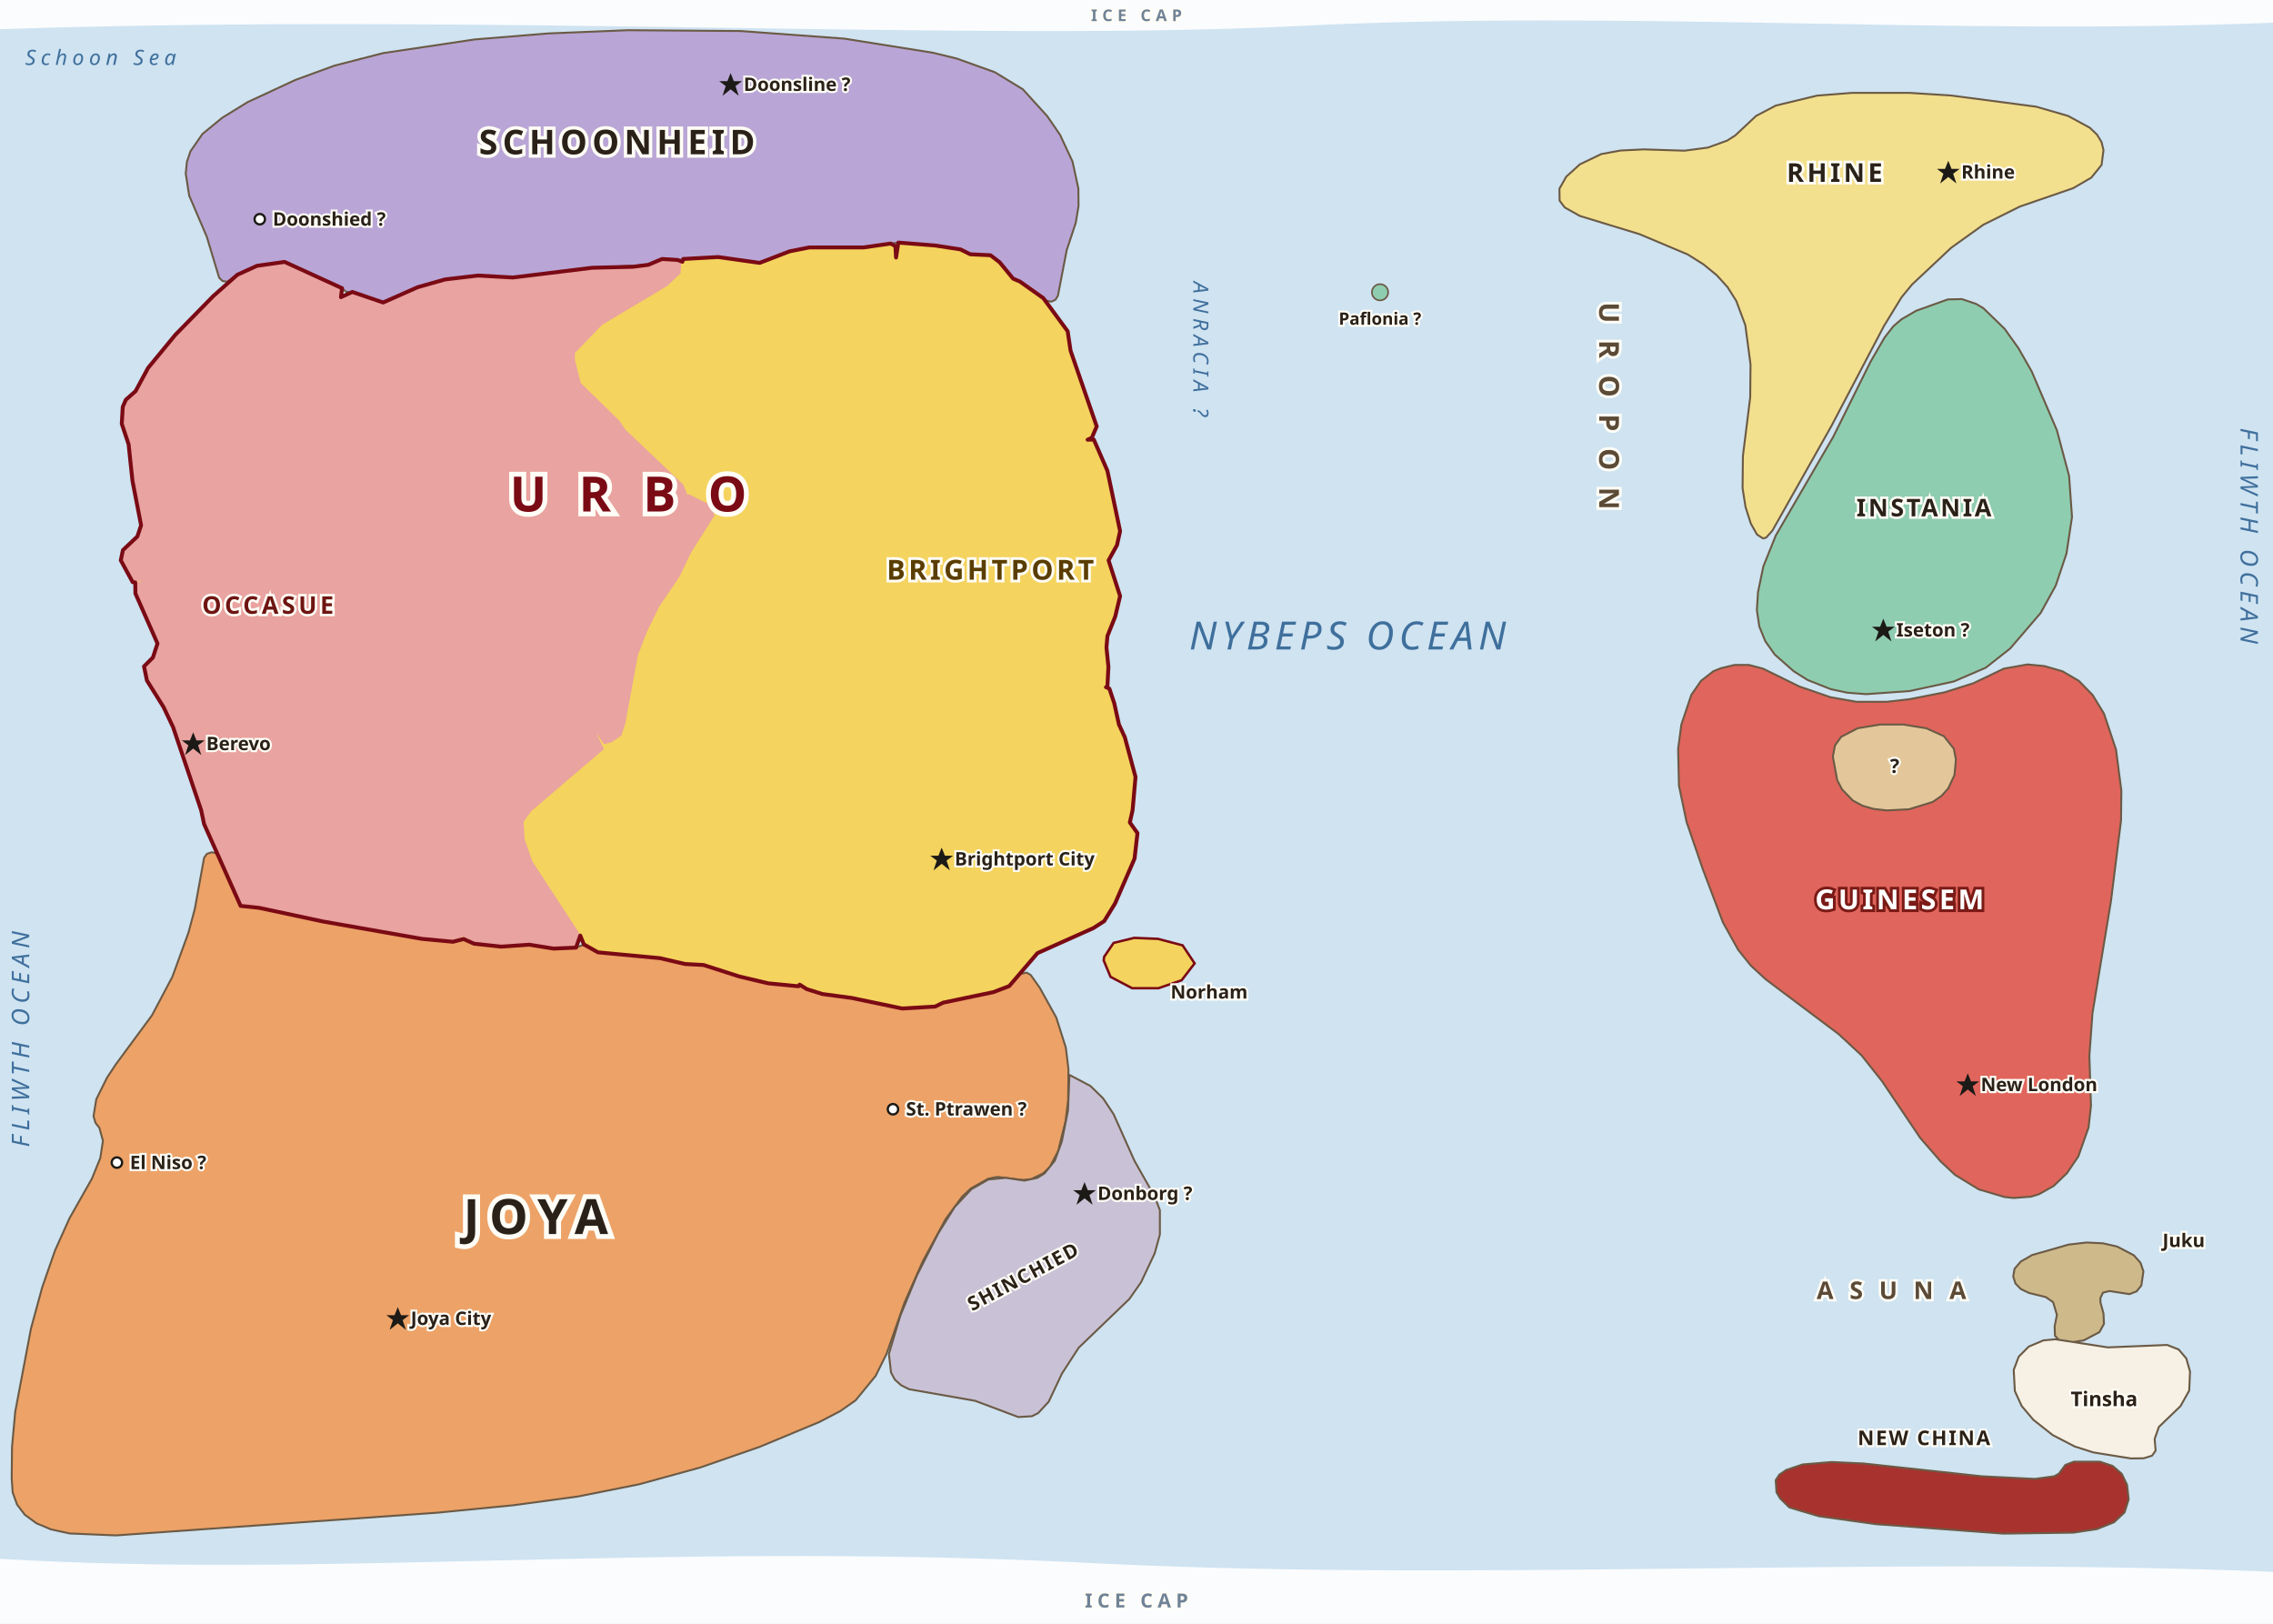
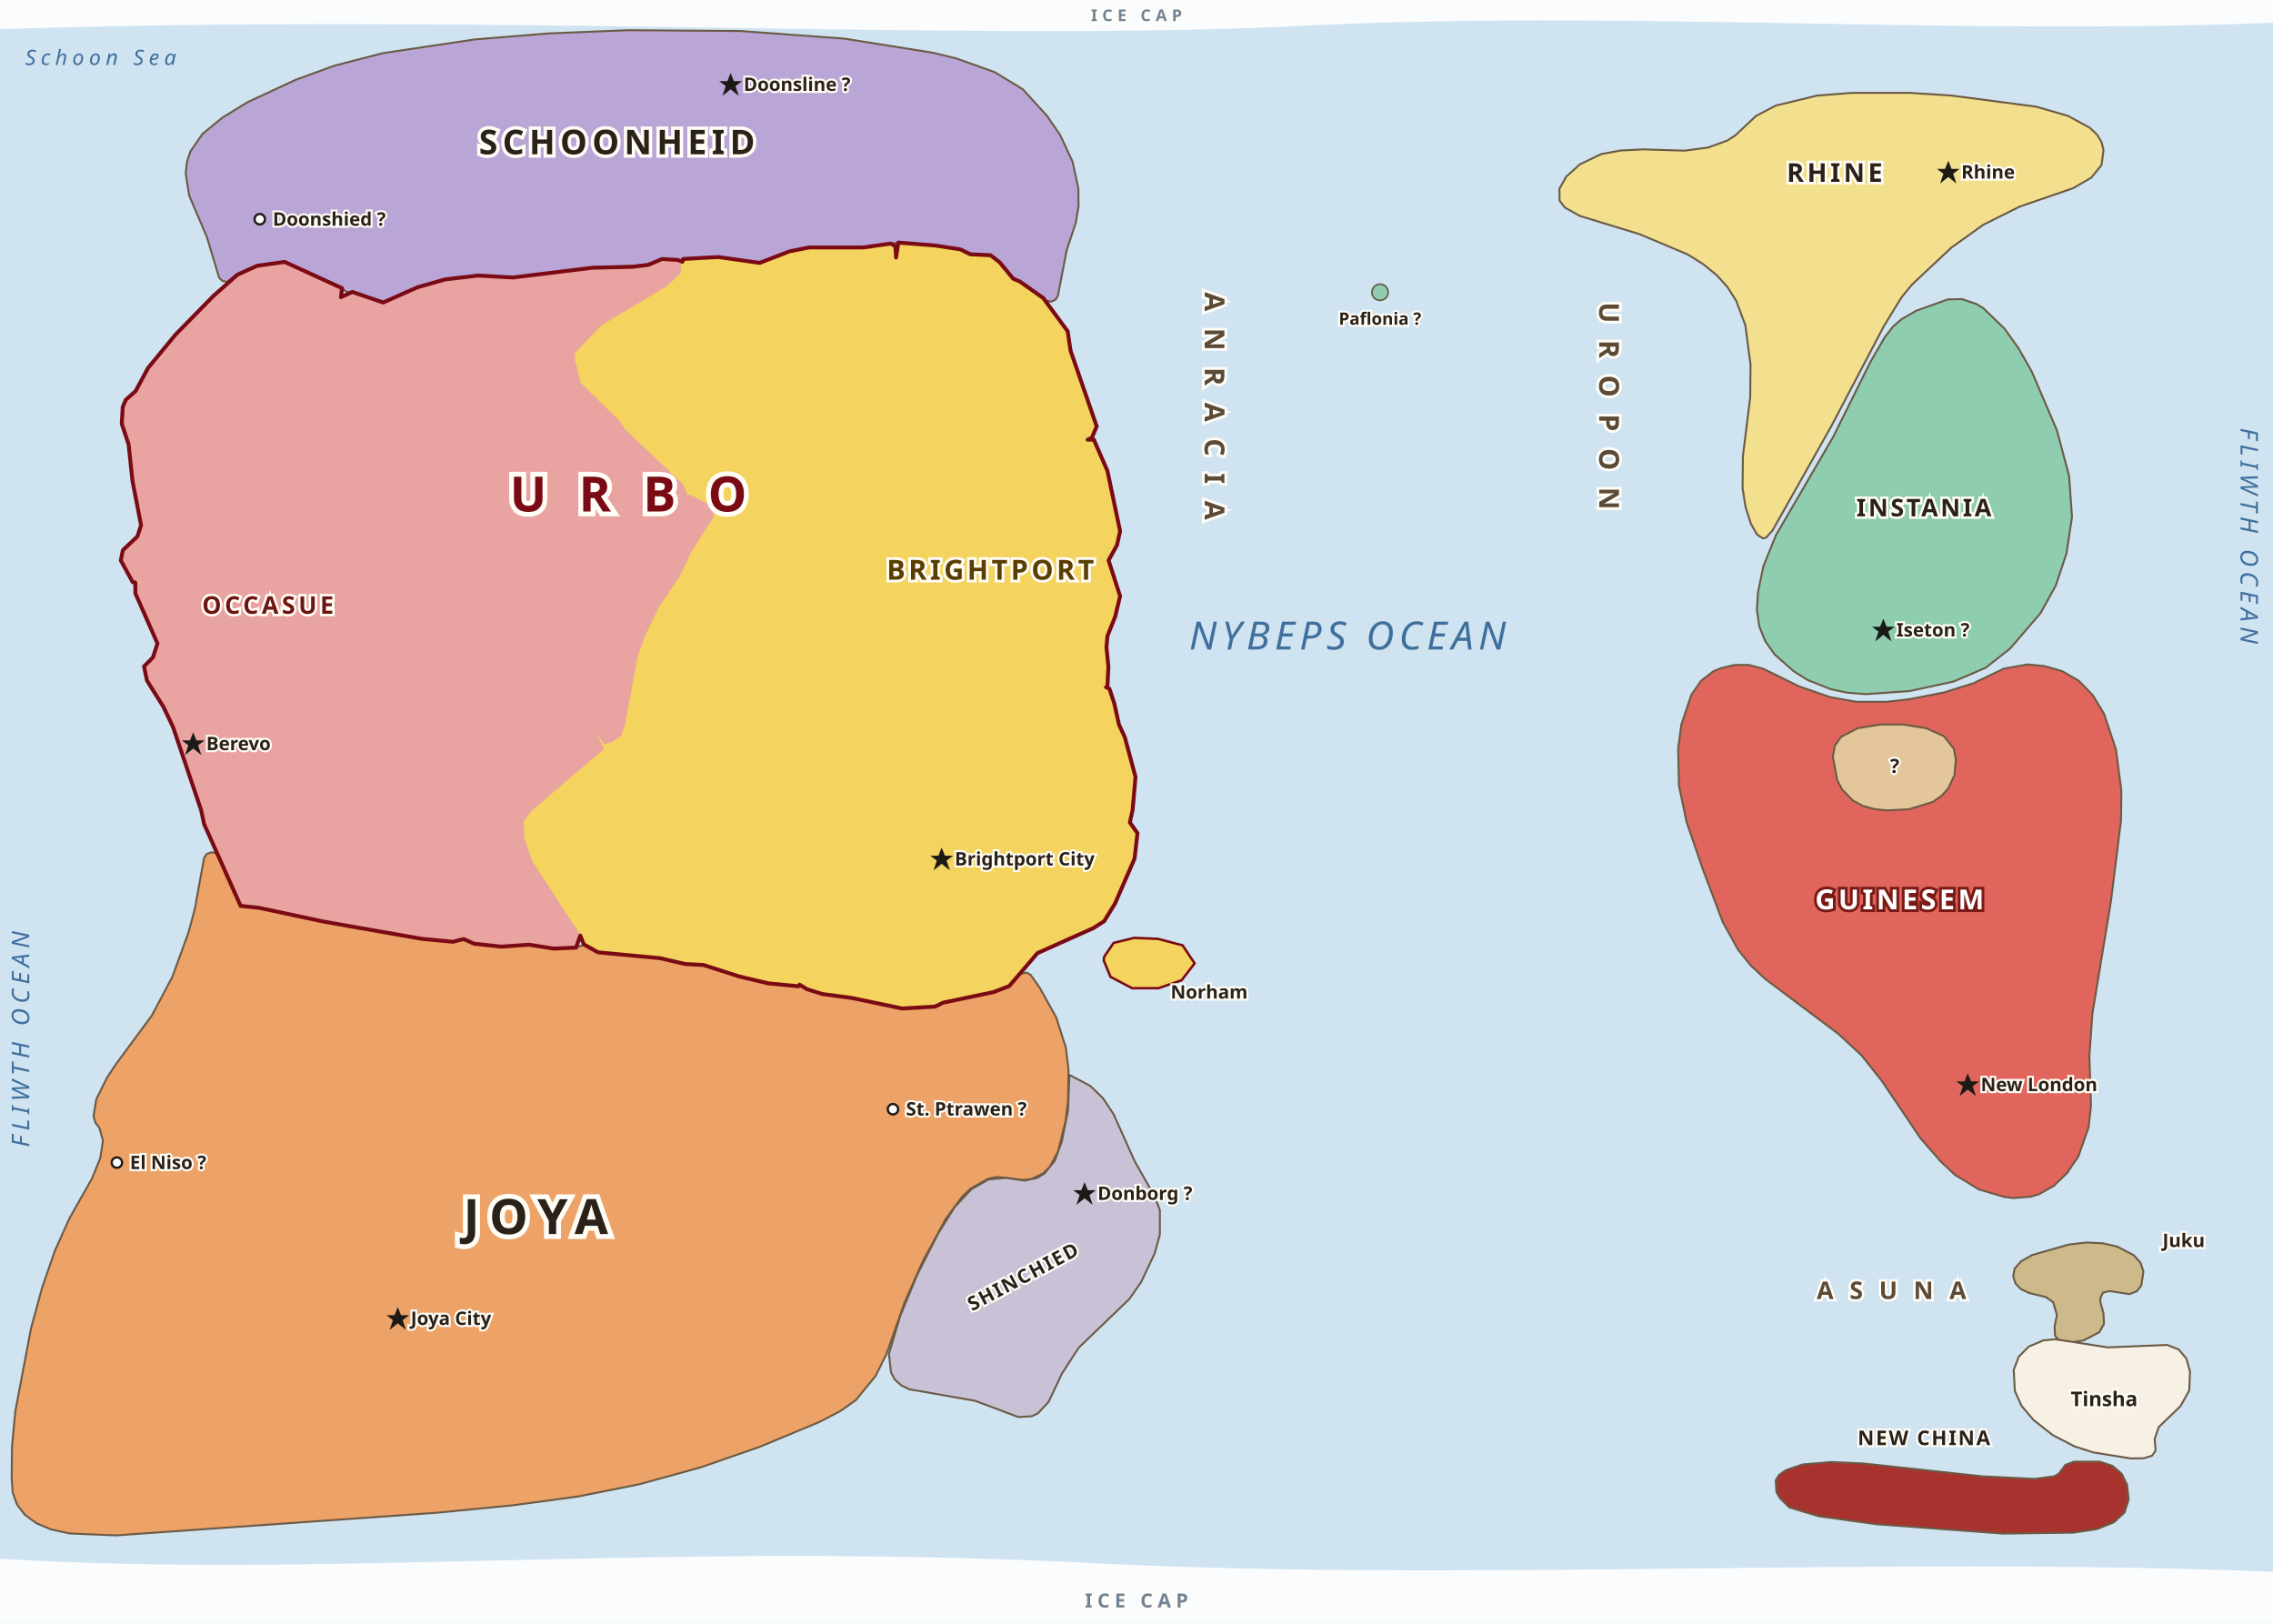
<svg xmlns="http://www.w3.org/2000/svg" viewBox="0 0 1400 1000" class="worldmap" font-family="Fira Sans,sans-serif">
  <rect width="1400" height="1000" fill="#cfe3f1" />
  <path d="M0,0H1400V14C1200,22 1000,6 800,16C600,26 300,8 0,18Z" fill="#fff" opacity=".9" />
  <path d="M0,1000H1400V968C1150,958 900,975 660,962C400,950 200,972 0,960Z" fill="#fff" opacity=".9" />
  <path d="M146.3,169.1 L158.3,163.7 L175.3,161.3 L207.7,175.7 L213.5,179.8 L217.1,179.8 L236.0,185.9 L257.3,176.9 L274.0,172.1 L294.3,169.7 L315.9,170.9 L330.0,169.7 L364.7,164.9 L398.6,163.2 L407.7,159.5 L418.5,160.2 L442.3,158.3 L467.7,161.8 L486.3,154.8 L498.3,152.4 L531.8,152.3 L553.4,149.4 L576.1,151.2 L591.5,153.6 L598.1,156.6 L610.2,157.2 L615.8,161.6 L623.9,171.3 L644.2,185.1 L647.5,185.8 L650.1,184.6 L651.6,182.1 L657.0,154.1 L662.6,137.2 L664.3,126.8 L664.2,116.1 L660.6,99.5 L652.9,83.0 L645.0,71.5 L630.0,55.0 L612.8,44.5 L589.4,36.1 L574.7,32.5 L520.1,23.8 L456.2,19.1 L386.8,18.6 L337.5,20.6 L292.3,24.3 L236.0,32.7 L206.1,40.4 L182.0,49.2 L152.5,62.9 L136.9,72.5 L124.7,82.5 L117.3,93.2 L115.1,99.8 L114.4,106.9 L116.5,120.4 L127.4,145.9 L135.0,171.1 L137.1,173.1 L140.0,173.5 L146.3,169.1Z" fill="#b9a6d6" stroke="#6b5a45" stroke-width="1.2" stroke-linejoin="round" />
  <path d="M61.2,694.6 L63.4,702.5 L61.8,713.1 L56.6,725.9 L42.8,750.3 L33.9,770.1 L26.0,792.8 L19.1,818.1 L9.4,869.3 L7.4,891.1 L7.2,910.5 L7.8,919.1 L10.5,926.6 L15.3,932.9 L22.4,938.1 L31.4,941.9 L42.9,944.4 L71.4,945.6 L269.5,931.6 L316.4,927.0 L356.2,921.6 L393.7,914.1 L431.2,903.8 L467.8,891.1 L504.8,875.7 L517.6,869.0 L527.0,862.4 L539.3,847.4 L546.0,833.9 L557.2,802.0 L568.4,776.7 L582.5,750.7 L592.6,737.0 L598.0,731.9 L608.7,725.9 L614.3,724.8 L630.0,726.7 L635.1,726.2 L642.6,722.6 L646.7,718.5 L651.7,709.0 L656.3,690.5 L657.9,677.6 L658.1,658.5 L656.5,645.3 L650.6,626.7 L640.4,608.3 L634.8,600.4 L632.3,599.0 L628.1,599.9 L621.6,607.3 L611.9,611.0 L581.2,617.5 L576.1,619.9 L555.6,621.1 L524.8,614.6 L506.7,612.2 L493.2,607.4 L473.2,605.6 L455.3,601.4 L432.9,594.2 L421.9,593.7 L406.2,590.1 L368.3,586.5 L359.3,581.9 L354.7,583.6 L341.1,584.2 L326.0,581.8 L308.7,583.0 L292.1,581.2 L286.1,578.8 L278.9,580.0 L259.8,578.2 L198.9,567.5 L159.7,559.1 L148.2,557.9 L134.7,527.3 L132.6,525.3 L130.2,524.9 L127.4,525.9 L125.7,528.3 L120.0,559.7 L116.1,574.3 L106.2,601.5 L93.6,625.3 L71.4,655.4 L65.9,663.7 L59.3,677.0 L57.6,687.4 L58.8,691.5 L61.2,694.6Z" fill="#eda267" stroke="#6b5a45" stroke-width="1.2" stroke-linejoin="round" />
  <path d="M547.5,833.8 L548.8,845.3 L551.2,849.7 L555.0,853.1 L560.0,855.6 L600.6,862.7 L627.2,872.7 L635.6,872.2 L639.4,870.3 L645.9,863.3 L654.1,845.9 L664.4,830.0 L695.6,800.0 L702.8,789.7 L711.2,771.9 L714.4,760.3 L714.4,745.3 L711.2,736.9 L698.8,715.0 L685.9,686.2 L679.4,676.4 L671.6,668.8 L658.7,662.0 L657.8,684.0 L654.0,703.0 L649.7,714.8 L643.4,722.6 L639.0,725.4 L631.0,727.1 L619.5,725.4 L608.8,726.4 L598.3,732.4 L588.0,743.4 L577.9,759.6 L564.8,785.4 L554.5,810.4 L547.5,833.8Z" fill="#c9c2d6" stroke="#6b5a45" stroke-width="1.2" stroke-linejoin="round" />
  <path d="M973.1,101.2 L964.7,108.8 L960.5,116.2 L960.6,123.6 L963.8,127.8 L973.1,133.0 L1009.8,144.2 L1039.5,156.7 L1049.2,162.8 L1057.4,169.5 L1064.1,176.9 L1069.4,185.3 L1075.0,200.3 L1078.2,224.5 L1078.0,244.7 L1073.5,280.9 L1073.3,300.6 L1075.1,312.2 L1078.4,322.5 L1082.2,329.2 L1085.9,331.6 L1087.8,331.1 L1091.6,326.9 L1128.1,262.2 L1160.3,200.9 L1171.2,183.1 L1177.7,175.2 L1201.9,152.5 L1221.6,138.4 L1244.1,127.2 L1276.9,115.9 L1288.1,109.4 L1294.4,101.6 L1295.6,92.5 L1294.4,87.5 L1291.6,82.9 L1287.2,78.7 L1273.8,71.4 L1254.1,65.7 L1201.6,58.8 L1176.2,57.2 L1140.6,57.2 L1119.1,58.9 L1093.8,65.0 L1081.6,71.4 L1068.8,83.4 L1063.8,86.6 L1051.9,90.9 L1037.5,92.8 L1012.5,92.0 L998.1,92.7 L986.2,94.9 L973.1,101.2Z" fill="#f3e08e" stroke="#6b5a45" stroke-width="1.2" stroke-linejoin="round" />
  <path d="M1199.7,184.4 L1180.2,191.4 L1171.2,196.6 L1166.2,200.9 L1160.8,207.8 L1152.1,222.8 L1129.1,269.1 L1093.8,329.7 L1086.1,348.8 L1082.8,364.7 L1082.1,375.7 L1083.6,385.8 L1087.3,394.9 L1093.1,403.1 L1104.8,413.4 L1113.4,418.8 L1127.5,424.4 L1137.8,426.6 L1149.4,427.5 L1176.2,425.6 L1203.4,419.7 L1223.1,411.2 L1238.1,399.4 L1256.9,377.5 L1266.2,360.6 L1272.8,340.9 L1276.2,318.4 L1274.4,293.1 L1266.9,265.0 L1251.4,228.8 L1243.2,214.4 L1234.7,202.5 L1221.6,189.8 L1217.2,187.2 L1208.4,184.2 L1199.7,184.4Z" fill="#8fcdb0" stroke="#6b5a45" stroke-width="1.2" stroke-linejoin="round" />
  <path d="M1047.7,419.3 L1041.7,428.0 L1035.6,446.2 L1033.6,461.2 L1034.1,483.8 L1038.8,506.2 L1048.8,535.3 L1061.2,568.1 L1070.6,585.0 L1078.4,594.7 L1087.5,603.1 L1132.5,636.9 L1146.6,650.0 L1159.2,665.9 L1182.7,700.8 L1195.3,715.3 L1204.2,723.6 L1218.8,732.5 L1234.7,737.2 L1240.3,737.8 L1250.9,737.0 L1255.8,735.5 L1264.9,730.4 L1273.1,722.5 L1280.1,712.2 L1286.4,694.4 L1287.9,680.9 L1286.9,650.3 L1288.8,624.1 L1300.2,555.0 L1306.4,505.3 L1306.6,486.9 L1303.3,461.6 L1295.9,439.5 L1288.9,428.0 L1280.4,419.3 L1270.3,413.4 L1259.2,410.2 L1248.8,409.2 L1234.2,411.8 L1215.4,420.8 L1197.6,426.4 L1176.2,430.6 L1162.2,432.2 L1143.4,432.2 L1127.5,429.4 L1108.3,422.8 L1085.9,411.8 L1077.2,409.5 L1068.4,409.5 L1059.7,411.6 L1055.3,413.4 L1047.7,419.3Z" fill="#e0655c" stroke="#6b5a45" stroke-width="1.2" stroke-linejoin="round" />
  <path d="M1144.2,448.5 L1134.0,453.8 L1130.2,459.1 L1128.9,466.0 L1131.6,480.5 L1134.6,486.2 L1141.2,493.0 L1147.1,496.2 L1154.1,498.2 L1162.2,499.1 L1175.8,498.4 L1190.4,493.9 L1195.9,490.1 L1200.0,485.5 L1203.8,477.3 L1204.7,467.8 L1203.4,461.1 L1197.3,453.4 L1186.4,448.5 L1172.2,446.2 L1158.1,446.2 L1144.2,448.5Z" fill="#e3c79a" stroke="#6b5a45" stroke-width="1.2" stroke-linejoin="round" />
  <path d="M1274.1,766.5 L1251.7,772.9 L1244.7,776.9 L1240.8,781.4 L1240.0,786.2 L1241.4,790.5 L1244.7,793.9 L1249.8,796.3 L1260.0,798.8 L1264.6,802.0 L1266.9,809.8 L1265.5,816.9 L1265.7,822.6 L1268.7,825.9 L1274.6,826.9 L1283.4,825.5 L1293.1,820.4 L1295.9,815.3 L1295.6,808.9 L1293.7,802.0 L1293.7,799.4 L1295.3,796.1 L1299.3,795.1 L1311.6,797.0 L1316.0,795.3 L1318.9,791.7 L1320.2,783.0 L1318.4,777.7 L1314.3,773.1 L1304.0,767.7 L1295.2,765.7 L1285.2,765.2 L1274.1,766.5Z" fill="#cdb98a" stroke="#6b5a45" stroke-width="1.2" stroke-linejoin="round" />
  <path d="M1249.6,829.3 L1243.4,835.5 L1240.3,843.7 L1241.0,856.7 L1245.2,865.9 L1252.4,874.4 L1264.3,883.8 L1277.8,890.8 L1289.4,894.5 L1312.5,898.2 L1320.4,898.1 L1325.5,896.5 L1327.7,893.4 L1327.1,886.2 L1329.7,878.8 L1343.0,866.0 L1348.4,856.4 L1348.9,844.7 L1346.6,836.6 L1341.9,831.1 L1334.8,828.3 L1298.3,829.8 L1265.9,824.8 L1258.6,825.5 L1249.6,829.3Z" fill="#f6f1e4" stroke="#6b5a45" stroke-width="1.2" stroke-linejoin="round" />
  <path d="M1110.3,901.9 L1100.2,905.3 L1095.9,908.2 L1093.7,911.6 L1094.2,919.1 L1096.4,922.8 L1102.1,928.4 L1120.3,933.8 L1155.7,938.7 L1233.9,944.5 L1277.1,943.9 L1291.6,941.7 L1302.1,937.5 L1308.6,931.4 L1311.1,923.4 L1310.1,914.4 L1306.8,907.6 L1301.2,902.8 L1293.4,900.2 L1277.3,900.2 L1272.1,902.2 L1268.1,907.6 L1265.2,909.2 L1253.4,910.8 L1220.8,909.2 L1147.8,901.3 L1128.1,900.4 L1110.3,901.9Z" fill="#a8322e" stroke="#6b5a45" stroke-width="1.2" stroke-linejoin="round" />
  <a href="#map" aria-label="URBO: open the national map">
    <g class="w-urbo">
      <path d="M83.3,358.7 L83.4,365.5 L97.0,396.3 L94.2,404.9 L88.7,410.4 L90.5,419.1 L100.7,435.4 L106.6,447.8 L123.9,499.0 L125.7,507.5 L148.2,557.9 L159.6,559.1 L198.9,567.5 L259.8,578.2 L279.0,580.0 L285.5,578.3 L292.0,581.2 L308.7,583.0 L326.0,581.8 L340.9,584.2 L354.8,583.6 L357.4,576.2 L359.6,581.6 L368.3,586.5 L406.5,590.1 L422.0,593.7 L433.3,594.3 L455.4,601.4 L473.2,605.6 L491.8,607.4 L492.5,606.4 L497.0,609.2 L506.6,612.2 L524.6,614.6 L555.7,621.1 L576.0,619.9 L580.9,617.5 L611.9,611.0 L621.6,607.3 L639.0,587.0 L673.4,571.6 L680.1,567.3 L686.8,556.4 L698.8,528.8 L700.6,513.1 L695.9,506.5 L697.6,498.9 L699.4,478.5 L692.8,454.0 L689.2,446.2 L686.3,433.1 L683.3,424.1 L681.2,423.2 L682.1,422.6 L682.7,410.6 L681.5,398.7 L682.1,391.7 L686.9,379.7 L689.9,367.1 L682.8,345.1 L688.0,335.7 L689.9,327.1 L682.1,290.0 L673.7,270.7 L669.9,270.8 L672.5,269.6 L675.5,262.6 L659.4,216.0 L657.6,204.0 L642.6,183.6 L628.2,173.4 L624.0,171.6 L615.7,161.5 L610.1,157.2 L597.6,156.6 L591.6,153.6 L576.0,151.2 L553.3,149.4 L551.9,158.6 L551.5,151.6 L548.6,150.0 L531.8,152.4 L498.4,152.4 L486.3,154.8 L467.9,161.9 L442.4,158.3 L420.8,159.5 L420.3,161.2 L417.4,160.1 L407.8,159.5 L399.3,163.1 L389.8,164.3 L364.8,164.9 L315.9,170.9 L294.4,169.7 L274.1,172.1 L257.2,176.9 L236.0,186.3 L217.0,179.8 L210.0,183.0 L210.7,177.5 L175.3,161.3 L158.3,163.7 L146.2,169.2 L131.3,182.4 L108.0,206.2 L91.2,226.6 L83.5,240.9 L77.5,246.2 L75.6,250.6 L75.0,261.0 L79.2,273.6 L81.6,296.2 L86.9,323.5 L84.6,330.4 L75.7,338.8 L74.4,345.1 L81.7,358.5 L83.3,358.7Z" fill="#f4d35e" />
      <path d="M407.8,160.1 L399.4,163.7 L389.9,164.9 L364.8,165.5 L315.9,171.5 L294.5,170.3 L274.2,172.7 L257.5,177.4 L236.0,187.0 L216.9,180.4 L209.2,184.0 L210.4,178.0 L175.2,161.9 L158.5,164.3 L146.6,169.7 L131.7,182.8 L108.4,206.7 L91.7,226.9 L83.9,241.2 L78.0,246.6 L76.2,250.8 L75.6,260.9 L79.8,273.4 L82.2,296.1 L87.5,323.5 L85.1,330.7 L76.2,339.1 L75.0,345.0 L82.2,358.1 L88.4,358.1 L83.9,358.7 L83.9,365.3 L97.7,396.3 L94.7,405.2 L89.3,410.6 L91.1,419.0 L101.2,435.1 L107.2,447.6 L124.5,498.9 L126.3,507.2 L141.8,540.6 L148.4,557.3 L159.7,558.5 L199.0,566.9 L259.9,577.6 L279.0,579.4 L284.9,578.2 L284.4,575.8 L285.5,577.6 L292.1,580.6 L308.8,582.4 L326.1,581.2 L341.0,583.6 L354.7,583.0 L357.1,575.2 L327.9,530.5 L323.1,516.8 L322.5,506.0 L327.3,499.5 L372.0,461.3 L367.2,451.3 L372.0,458.3 L376.8,457.1 L382.7,453.0 L385.1,445.8 L392.9,403.5 L398.2,389.7 L406.0,373.6 L418.5,355.2 L425.7,340.2 L440.0,317.6 L438.8,311.6 L424.5,304.5 L421.4,304.9 L423.3,304.5 L420.9,298.5 L385.1,264.5 L381.5,259.1 L357.7,235.9 L354.1,221.6 L354.1,217.4 L370.8,200.1 L410.8,176.2 L419.1,168.5 L419.7,161.3 L407.8,160.1Z" fill="#e9a3a0" />
      <path d="M680.1,589.2 L679.8,591.5 L684.0,601.6 L697.3,608.6 L713.5,608.6 L727.8,603.7 L735.8,593.3 L728.4,582.2 L713.2,578.2 L698.6,577.6 L685.9,580.7 L680.1,589.2Z" fill="#f4d35e" stroke="#7a0a14" stroke-width="1.5" />
      <path d="M83.3,358.7 L83.4,365.5 L97.0,396.3 L94.2,404.9 L88.7,410.4 L90.5,419.1 L100.7,435.4 L106.6,447.8 L123.9,499.0 L125.7,507.5 L148.2,557.9 L159.6,559.1 L198.9,567.5 L259.8,578.2 L279.0,580.0 L285.5,578.3 L292.0,581.2 L308.7,583.0 L326.0,581.8 L340.9,584.2 L354.8,583.6 L357.4,576.2 L359.6,581.6 L368.3,586.5 L406.5,590.1 L422.0,593.7 L433.3,594.3 L455.4,601.4 L473.2,605.6 L491.8,607.4 L492.5,606.4 L497.0,609.2 L506.6,612.2 L524.6,614.6 L555.7,621.1 L576.0,619.9 L580.9,617.5 L611.9,611.0 L621.6,607.3 L639.0,587.0 L673.4,571.6 L680.1,567.3 L686.8,556.4 L698.8,528.8 L700.6,513.1 L695.9,506.5 L697.6,498.9 L699.4,478.5 L692.8,454.0 L689.2,446.2 L686.3,433.1 L683.3,424.1 L681.2,423.2 L682.1,422.6 L682.7,410.6 L681.5,398.7 L682.1,391.7 L686.9,379.7 L689.9,367.1 L682.8,345.1 L688.0,335.7 L689.9,327.1 L682.1,290.0 L673.7,270.7 L669.9,270.8 L672.5,269.6 L675.5,262.6 L659.4,216.0 L657.6,204.0 L642.6,183.6 L628.2,173.4 L624.0,171.6 L615.7,161.5 L610.1,157.2 L597.6,156.6 L591.6,153.6 L576.0,151.2 L553.3,149.4 L551.9,158.6 L551.5,151.6 L548.6,150.0 L531.8,152.4 L498.4,152.4 L486.3,154.8 L467.9,161.9 L442.4,158.3 L420.8,159.5 L420.3,161.2 L417.4,160.1 L407.8,159.5 L399.3,163.1 L389.8,164.3 L364.8,164.9 L315.9,170.9 L294.4,169.7 L274.1,172.1 L257.2,176.9 L236.0,186.3 L217.0,179.8 L210.0,183.0 L210.7,177.5 L175.3,161.3 L158.3,163.7 L146.2,169.2 L131.3,182.4 L108.0,206.2 L91.2,226.6 L83.5,240.9 L77.5,246.2 L75.6,250.6 L75.0,261.0 L79.2,273.6 L81.6,296.2 L86.9,323.5 L84.6,330.4 L75.7,338.8 L74.4,345.1 L81.7,358.5 L83.3,358.7Z" fill="none" stroke="#7a0a14" stroke-width="2.4" stroke-linejoin="round" />
    </g>
  </a>
  <text x="830" y="400" text-anchor="middle" font-size="24" font-style="italic" font-family="Source Serif 4,serif" fill="#3f6f9c" letter-spacing="3">NYBEPS OCEAN</text>
  <text x="62" y="40" text-anchor="middle" font-size="13" font-style="italic" font-family="Source Serif 4,serif" fill="#3f6f9c" letter-spacing="3">Schoon Sea</text>
  <text x="18" y="640" text-anchor="middle" font-size="15" font-style="italic" font-family="Source Serif 4,serif" fill="#3f6f9c" letter-spacing="3" transform="rotate(-90 18 640)">FLIWTH OCEAN</text>
  <text x="1380" y="330" text-anchor="middle" font-size="15" font-style="italic" font-family="Source Serif 4,serif" fill="#3f6f9c" letter-spacing="3" transform="rotate(90 1380 330)">FLIWTH OCEAN</text>
-   <text x="735" y="215" text-anchor="middle" font-size="13" font-style="italic" font-family="Source Serif 4,serif" fill="#3f6f9c" letter-spacing="3" transform="rotate(90 735 215)">ANRACIA ?</text>
+   <text x="742" y="250" text-anchor="middle" font-size="17" font-weight="800" fill="#5b4a36" stroke="#fffdf6" stroke-width="3.4" paint-order="stroke" letter-spacing="3" transform="rotate(90 742 250)">A N R A C I A</text>
  <text x="985" y="250" text-anchor="middle" font-size="17" font-weight="800" fill="#5b4a36" stroke="#fffdf6" stroke-width="3.4" paint-order="stroke" letter-spacing="3" transform="rotate(90 985 250)">U R O P O N</text>
  <text x="1165" y="800" text-anchor="middle" font-size="15" font-weight="800" fill="#5b4a36" stroke="#fffdf6" stroke-width="3.0" paint-order="stroke" letter-spacing="3">A S U N A</text>
  <text x="700" y="990" text-anchor="middle" font-size="12" font-weight="600" fill="#6f8296" stroke="#fffdf6" stroke-width="2.5" paint-order="stroke" letter-spacing="3">ICE CAP</text>
  <text x="700" y="13" text-anchor="middle" font-size="10" font-weight="600" fill="#6f8296" stroke="#fffdf6" stroke-width="2.5" paint-order="stroke" letter-spacing="3">ICE CAP</text>
  <text x="610" y="357" text-anchor="middle" font-size="17" font-weight="800" fill="#5a3d00" stroke="#fffdf6" stroke-width="3.4" paint-order="stroke" letter-spacing="2">BRIGHTPORT</text>
  <text x="165" y="378" text-anchor="middle" font-size="15" font-weight="800" fill="#6e1512" stroke="#fffdf6" stroke-width="3.0" paint-order="stroke" letter-spacing="2">OCCASUE</text>
  <text x="387" y="315" text-anchor="middle" font-size="30" font-weight="800" fill="#7a0a14" stroke="#fffdf6" stroke-width="6.0" paint-order="stroke" letter-spacing="6">U R B O</text>
  <path d="M580,522 l2,5 5,0 -4,3 2,6 -5,-4 -5,4 2,-6 -4,-3 5,0Z" fill="#1c1a16" />
  <text x="588" y="533" text-anchor="start" font-size="11.5" font-weight="600" fill="#2a2118" stroke="#fffdf6" stroke-width="2.5" paint-order="stroke" letter-spacing="0">Brightport City</text>
  <path d="M119,451 l2,5 5,0 -4,3 2,6 -5,-4 -5,4 2,-6 -4,-3 5,0Z" fill="#1c1a16" />
  <text x="127" y="462" text-anchor="start" font-size="11.5" font-weight="600" fill="#2a2118" stroke="#fffdf6" stroke-width="2.5" paint-order="stroke" letter-spacing="0">Berevo</text>
  <text x="721" y="615" text-anchor="start" font-size="11.5" font-weight="600" fill="#2a2118" stroke="#fffdf6" stroke-width="2.5" paint-order="stroke" letter-spacing="0">Norham</text>
  <text x="380" y="95" text-anchor="middle" font-size="21" font-weight="800" fill="#2a2118" stroke="#fffdf6" stroke-width="4.2" paint-order="stroke" letter-spacing="3">SCHOONHEID</text>
  <path d="M450,45 l2,5 5,0 -4,3 2,6 -5,-4 -5,4 2,-6 -4,-3 5,0Z" fill="#1c1a16" />
  <text x="458" y="56" text-anchor="start" font-size="11.5" font-weight="600" fill="#2a2118" stroke="#fffdf6" stroke-width="2.5" paint-order="stroke" letter-spacing="0">Doonsline ?</text>
  <circle cx="160" cy="135" r="3.2" fill="#fff" stroke="#1c1a16" stroke-width="1.4" />
  <text x="168" y="139" text-anchor="start" font-size="11.5" font-weight="600" fill="#2a2118" stroke="#fffdf6" stroke-width="2.5" paint-order="stroke" letter-spacing="0">Doonshied ?</text>
  <text x="330" y="760" text-anchor="middle" font-size="30" font-weight="800" fill="#2a2118" stroke="#fffdf6" stroke-width="6.0" paint-order="stroke" letter-spacing="6">JOYA</text>
  <path d="M245,805 l2,5 5,0 -4,3 2,6 -5,-4 -5,4 2,-6 -4,-3 5,0Z" fill="#1c1a16" />
  <text x="253" y="816" text-anchor="start" font-size="11.5" font-weight="600" fill="#2a2118" stroke="#fffdf6" stroke-width="2.5" paint-order="stroke" letter-spacing="0">Joya City</text>
  <circle cx="72" cy="716" r="3.2" fill="#fff" stroke="#1c1a16" stroke-width="1.4" />
  <text x="80" y="720" text-anchor="start" font-size="11.5" font-weight="600" fill="#2a2118" stroke="#fffdf6" stroke-width="2.5" paint-order="stroke" letter-spacing="0">El Niso ?</text>
  <circle cx="550" cy="683.139" r="3.2" fill="#fff" stroke="#1c1a16" stroke-width="1.4" />
  <text x="558" y="687" text-anchor="start" font-size="11.5" font-weight="600" fill="#2a2118" stroke="#fffdf6" stroke-width="2.5" paint-order="stroke" letter-spacing="0">St. Ptrawen ?</text>
  <text x="632" y="790" text-anchor="middle" font-size="12" font-weight="800" fill="#2a2118" stroke="#fffdf6" stroke-width="2.5" paint-order="stroke" letter-spacing="1" transform="rotate(-28 632 790)">SHINCHIED</text>
  <path d="M668,728 l2,5 5,0 -4,3 2,6 -5,-4 -5,4 2,-6 -4,-3 5,0Z" fill="#1c1a16" />
  <text x="676" y="739" text-anchor="start" font-size="11.5" font-weight="600" fill="#2a2118" stroke="#fffdf6" stroke-width="2.5" paint-order="stroke" letter-spacing="0">Donborg ?</text>
  <text x="1130" y="112" text-anchor="middle" font-size="16" font-weight="800" fill="#2a2118" stroke="#fffdf6" stroke-width="3.2" paint-order="stroke" letter-spacing="2">RHINE</text>
  <path d="M1200,99 l2,5 5,0 -4,3 2,6 -5,-4 -5,4 2,-6 -4,-3 5,0Z" fill="#1c1a16" />
  <text x="1208" y="110" text-anchor="start" font-size="11.5" font-weight="600" fill="#2a2118" stroke="#fffdf6" stroke-width="2.5" paint-order="stroke" letter-spacing="0">Rhine</text>
  <text x="1185" y="318" text-anchor="middle" font-size="15" font-weight="800" fill="#2a2118" stroke="#fffdf6" stroke-width="3.0" paint-order="stroke" letter-spacing="1.5">INSTANIA</text>
  <path d="M1160,381 l2,5 5,0 -4,3 2,6 -5,-4 -5,4 2,-6 -4,-3 5,0Z" fill="#1c1a16" />
  <text x="1168" y="392" text-anchor="start" font-size="11.5" font-weight="600" fill="#2a2118" stroke="#fffdf6" stroke-width="2.5" paint-order="stroke" letter-spacing="0">Iseton ?</text>
  <text x="1170" y="560" text-anchor="middle" font-size="17" font-weight="800" fill="#fff" stroke="#7a1a16" stroke-width="3.4" paint-order="stroke" letter-spacing="2">GUINESEM</text>
  <path d="M1212,661 l2,5 5,0 -4,3 2,6 -5,-4 -5,4 2,-6 -4,-3 5,0Z" fill="#1c1a16" />
  <text x="1220" y="672" text-anchor="start" font-size="11.5" font-weight="600" fill="#2a2118" stroke="#fffdf6" stroke-width="2.5" paint-order="stroke" letter-spacing="0">New London</text>
  <text x="1167" y="476" text-anchor="middle" font-size="12" font-weight="700" fill="#2a2118" stroke="#fffdf6" stroke-width="2.5" paint-order="stroke" letter-spacing="0">?</text>
  <text x="1345" y="768" text-anchor="middle" font-size="11.5" font-weight="700" fill="#2a2118" stroke="#fffdf6" stroke-width="2.5" paint-order="stroke" letter-spacing="0">Juku</text>
  <text x="1296" y="866" text-anchor="middle" font-size="12.5" font-weight="700" fill="#2a2118" stroke="#fffdf6" stroke-width="2.5" paint-order="stroke" letter-spacing="0">Tinsha</text>
  <text x="1185" y="890" text-anchor="middle" font-size="12.5" font-weight="800" fill="#2a2118" stroke="#fffdf6" stroke-width="2.5" paint-order="stroke" letter-spacing="1">NEW CHINA</text>
  <circle cx="850" cy="180" r="5" fill="#8fcdb0" stroke="#6b5a45" />
  <text x="850" y="200" text-anchor="middle" font-size="10.5" font-weight="600" fill="#2a2118" stroke="#fffdf6" stroke-width="2.5" paint-order="stroke" letter-spacing="0">Paflonia ?</text>
</svg>
